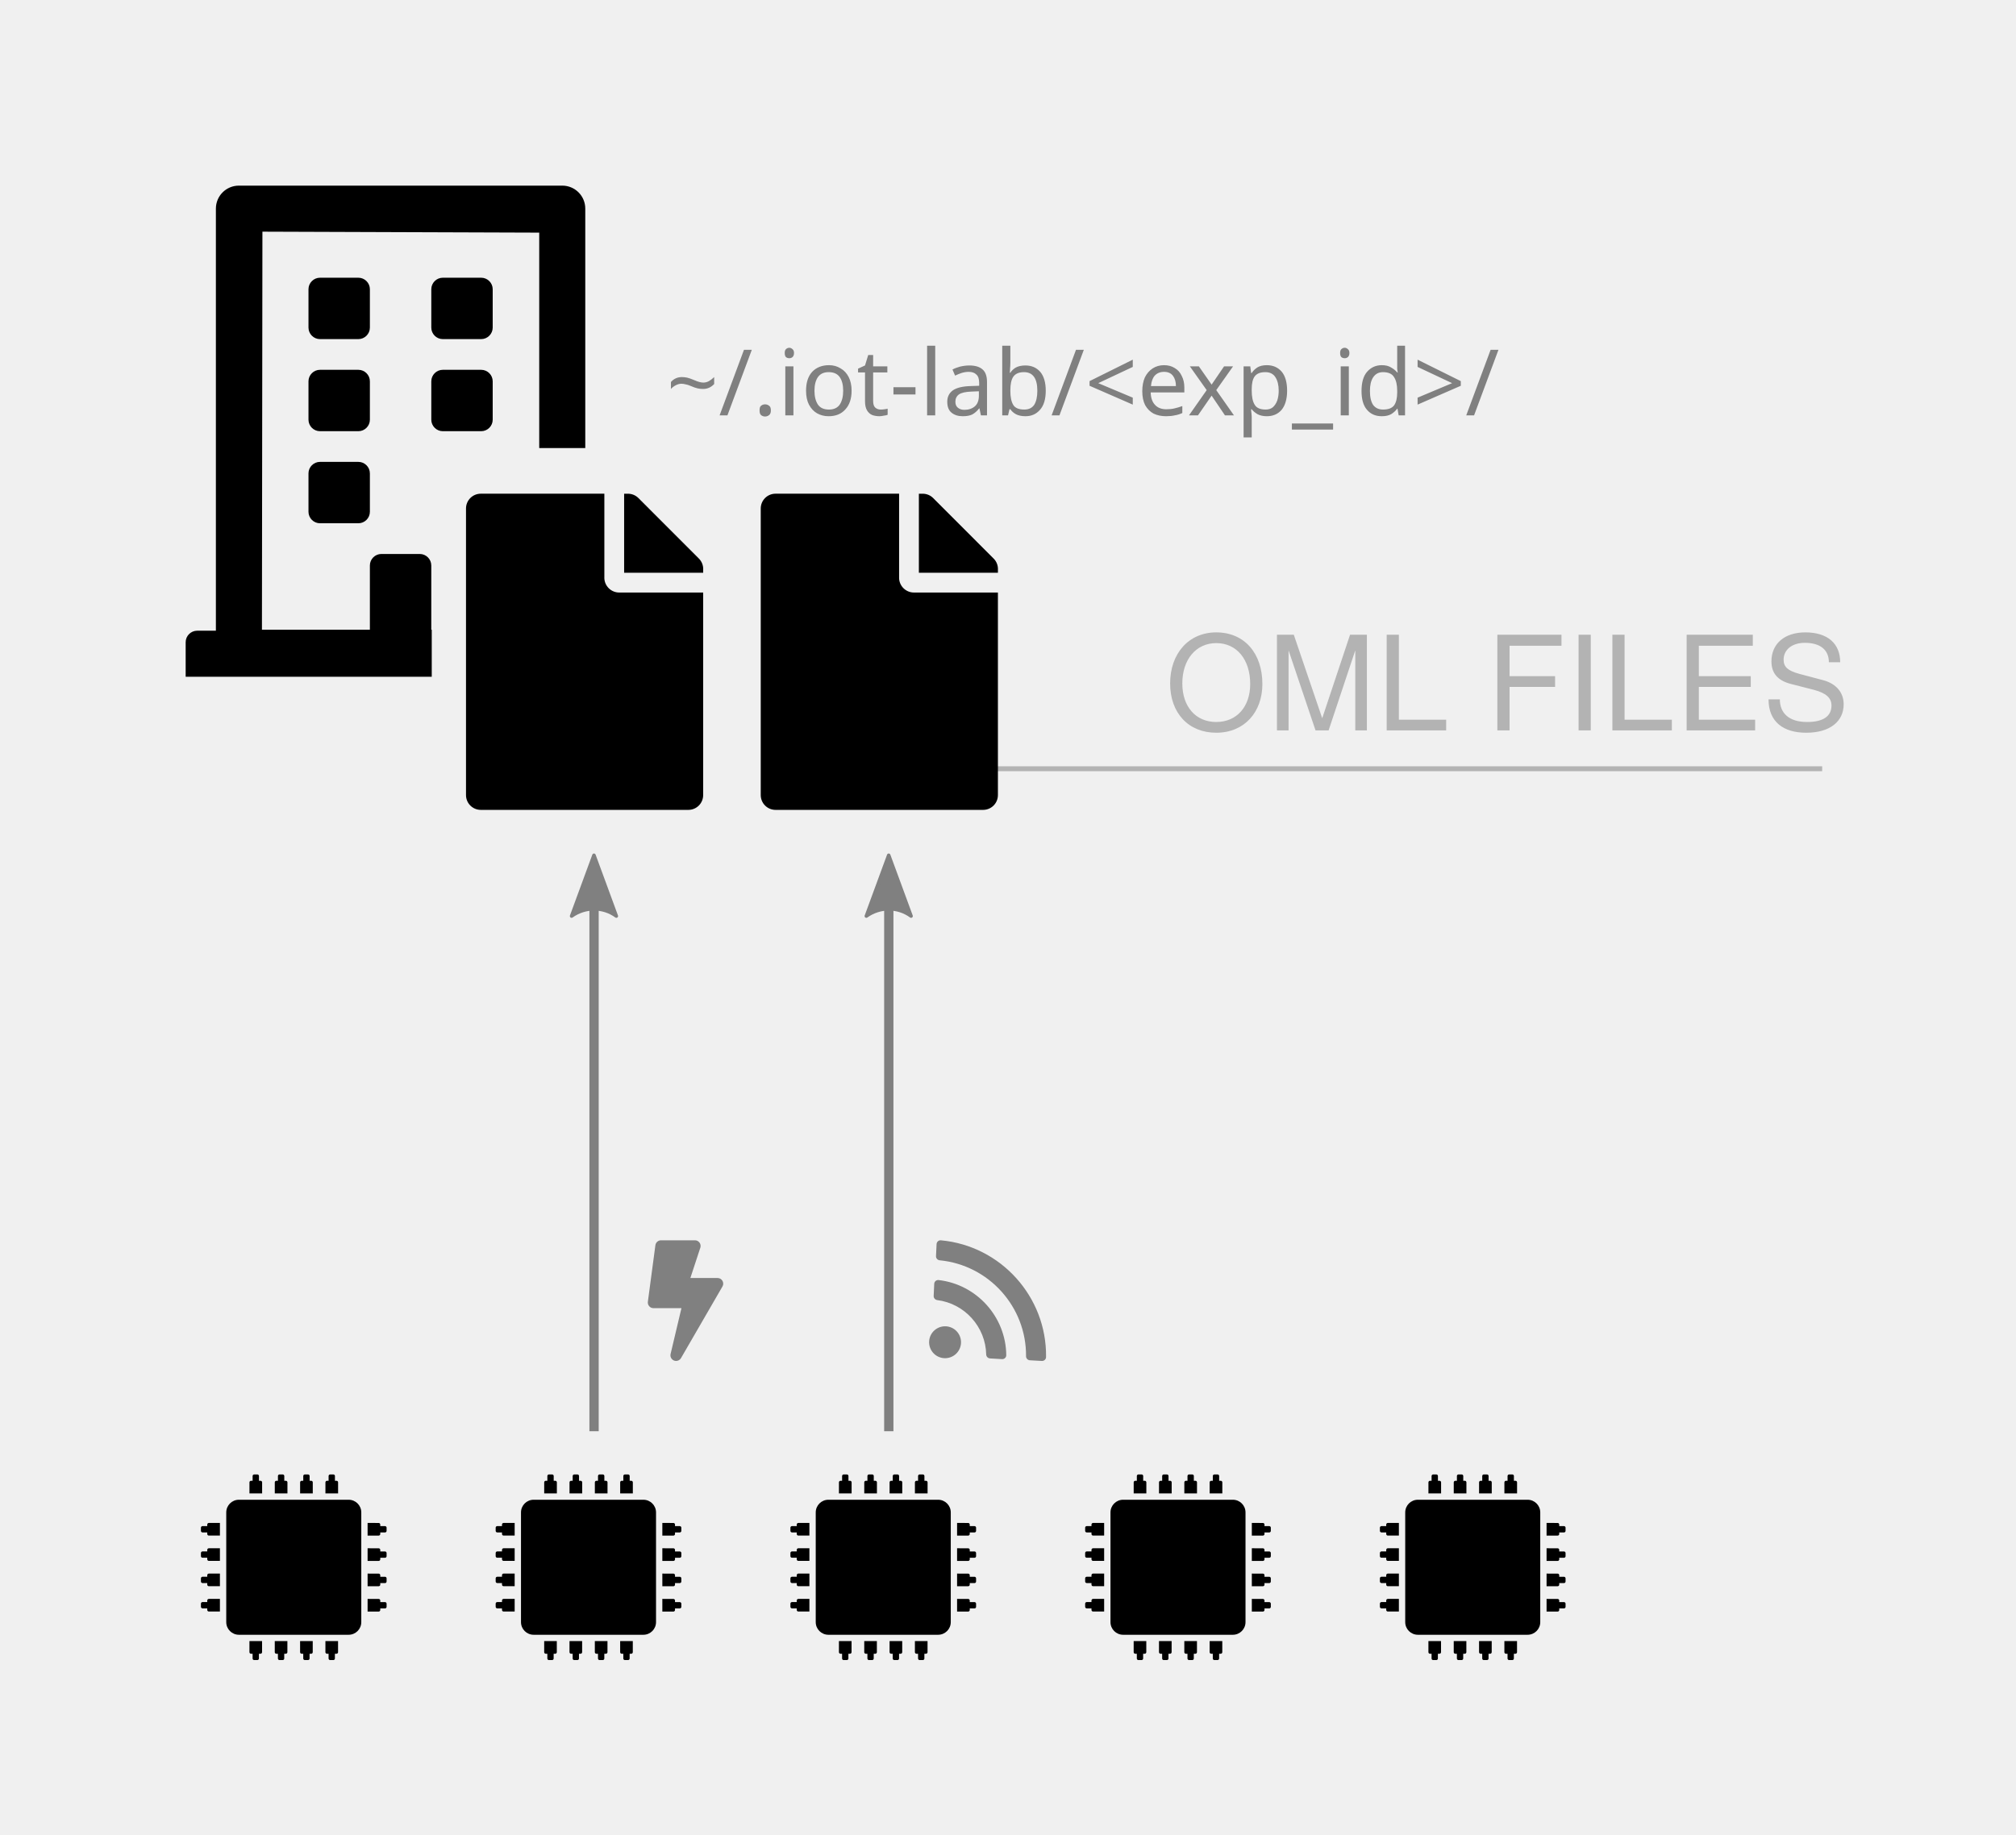
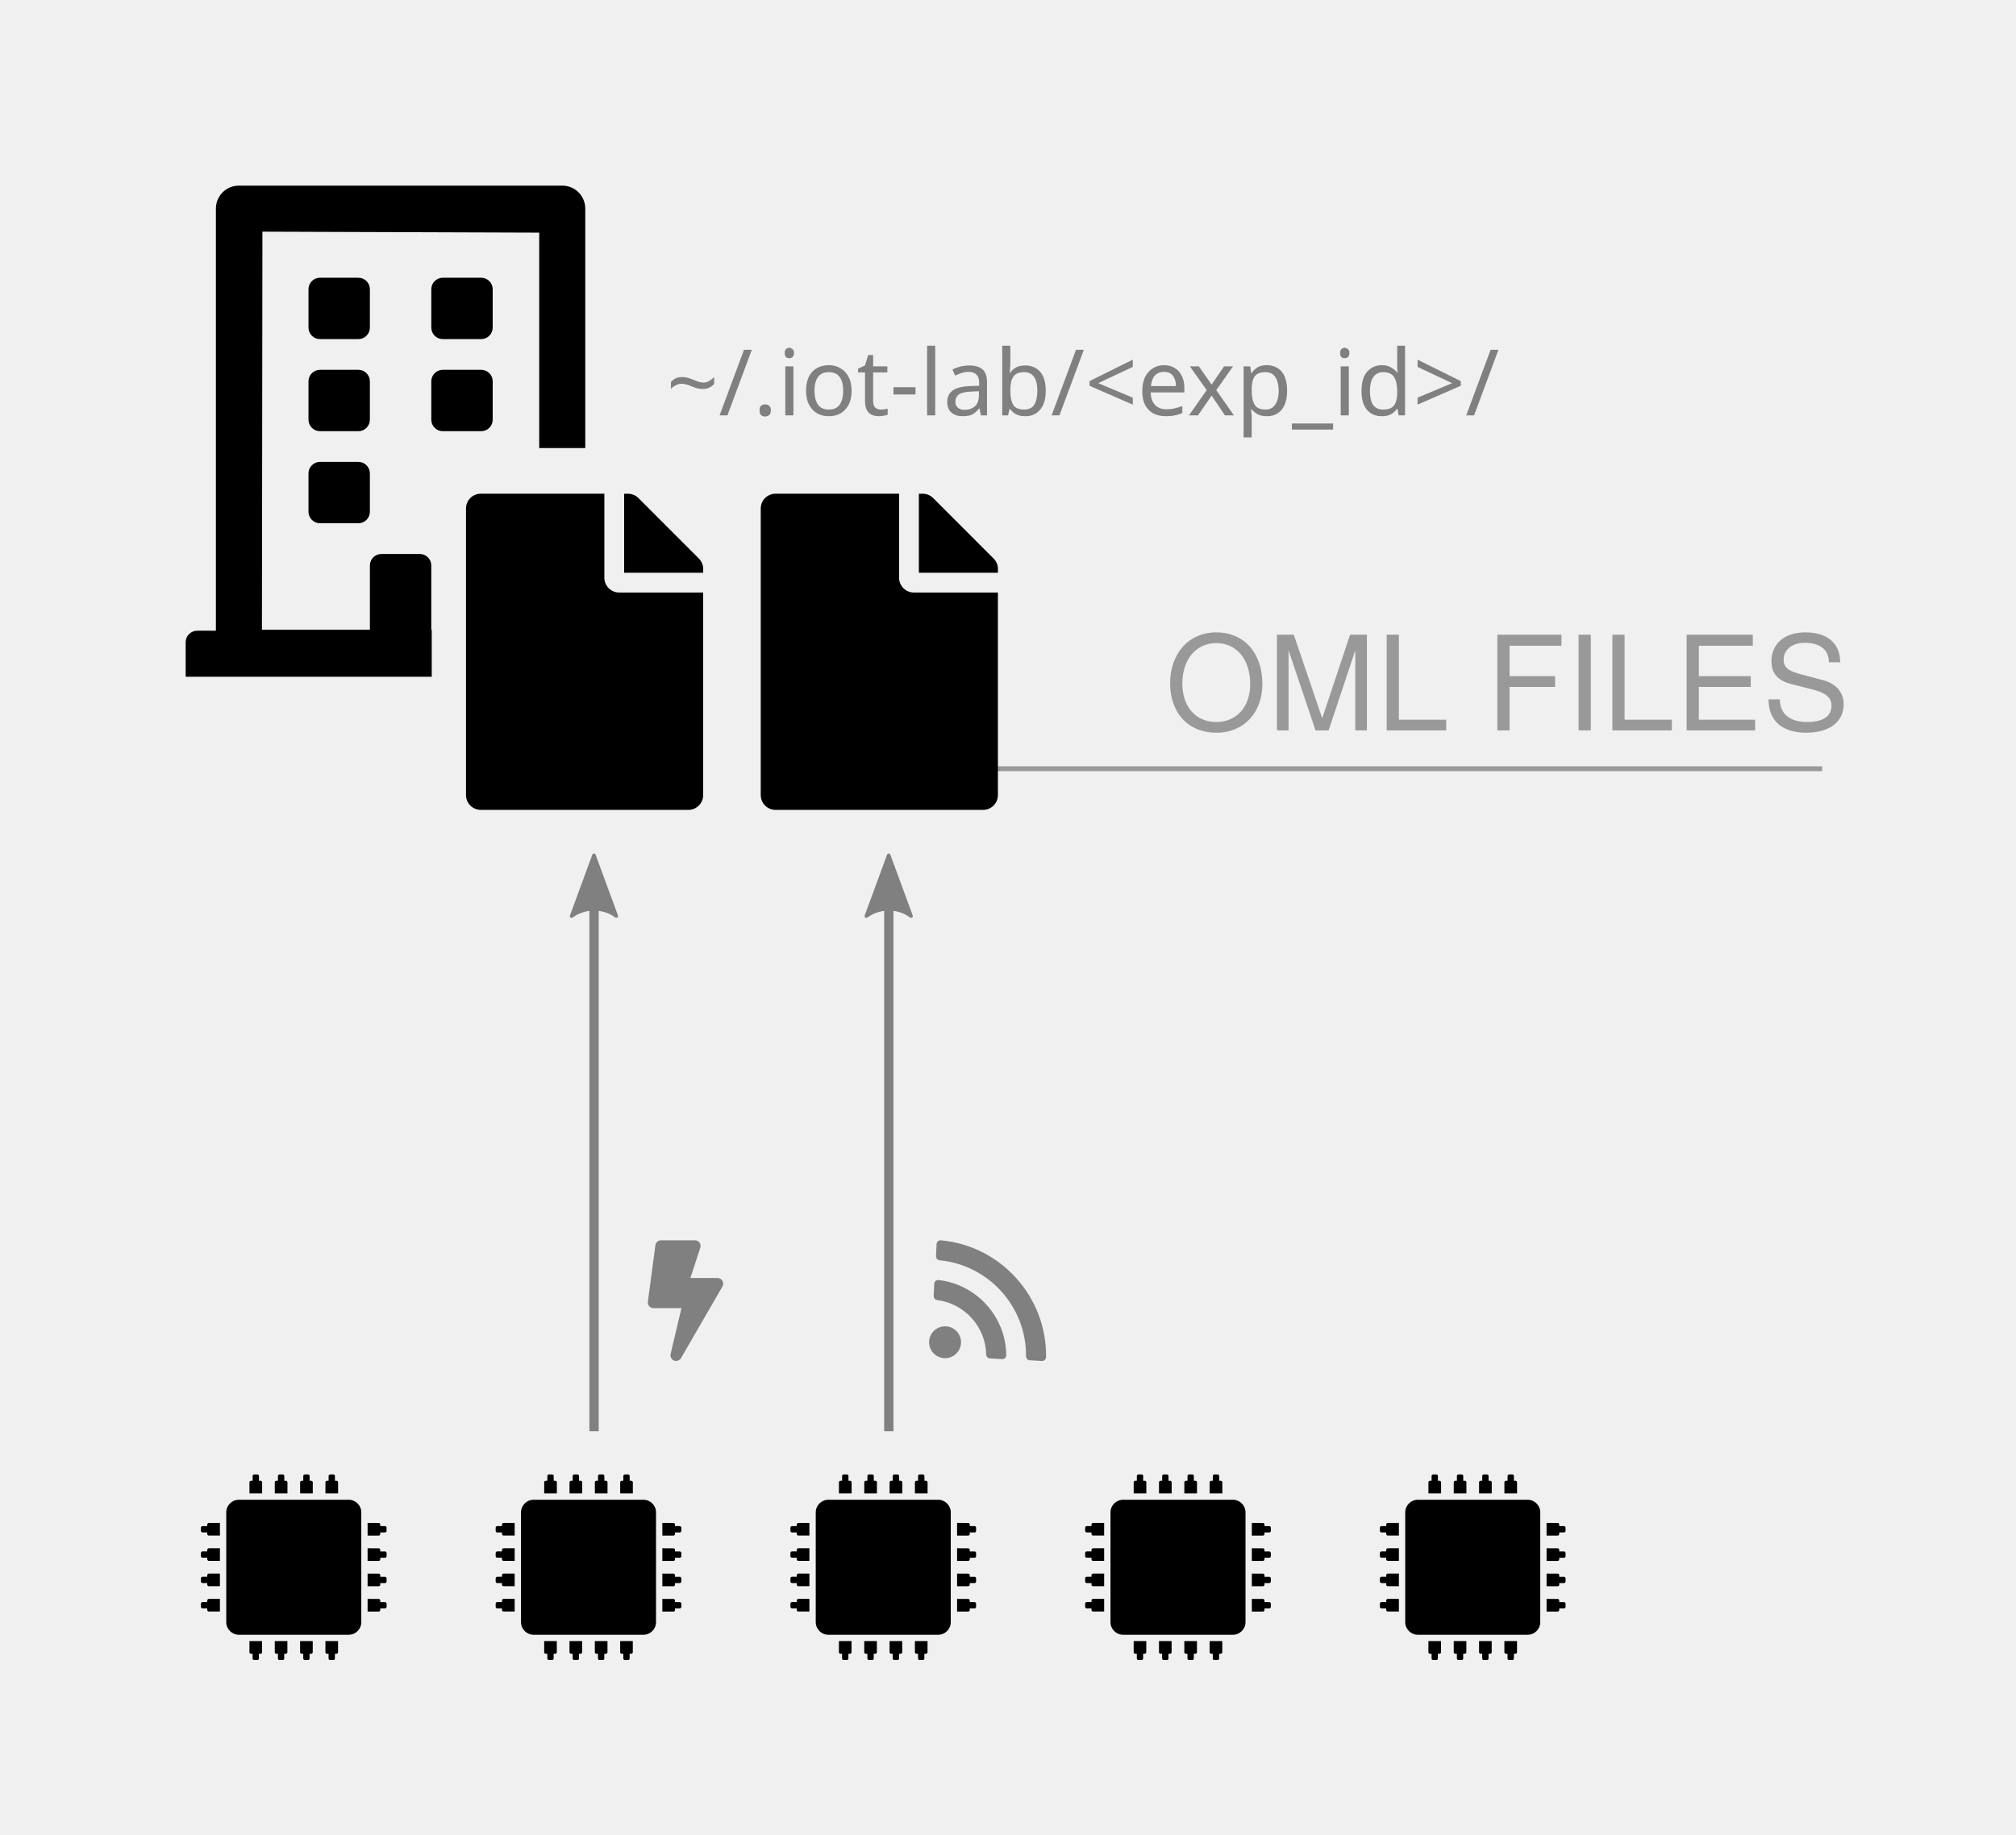
<svg xmlns="http://www.w3.org/2000/svg" width="108.583mm" height="98.839mm" viewBox="0 0 108.583 98.839" version="1.1" id="svg847">
  <defs id="defs841">
    <marker orient="auto" refY="0" refX="0" id="marker924" style="overflow:visible">
      <path id="path922" style="fill:#808080;fill-opacity:1;fill-rule:evenodd;stroke:#808080;stroke-width:0.625;stroke-linejoin:round;stroke-opacity:1" d="M 8.719,4.034 -2.207,0.016 8.719,-4.002 c -1.745,2.372 -1.735,5.617 -6e-7,8.035 z" transform="scale(-0.6)" />
    </marker>
    <marker orient="auto" refY="0" refX="0" id="marker1477" style="overflow:visible">
      <path id="path1475" style="fill:#808080;fill-opacity:1;fill-rule:evenodd;stroke:#808080;stroke-width:0.625;stroke-linejoin:round;stroke-opacity:1" d="M 8.719,4.034 -2.207,0.016 8.719,-4.002 c -1.745,2.372 -1.735,5.617 -6e-7,8.035 z" transform="scale(-0.6)" />
    </marker>
    <marker style="overflow:visible" id="marker2663" refX="0" refY="0" orient="auto">
      <path transform="scale(-0.6)" d="M 8.719,4.034 -2.207,0.016 8.719,-4.002 c -1.745,2.372 -1.735,5.617 -6e-7,8.035 z" style="fill:#808080;fill-opacity:1;fill-rule:evenodd;stroke:#808080;stroke-width:0.625;stroke-linejoin:round;stroke-opacity:1" id="path2661" />
    </marker>
    <marker orient="auto" refY="0" refX="0" id="marker2657" style="overflow:visible">
      <path id="path2655" style="fill:#000000;fill-opacity:1;fill-rule:evenodd;stroke:#000000;stroke-width:0.625;stroke-linejoin:round;stroke-opacity:1" d="M 8.719,4.034 -2.207,0.016 8.719,-4.002 c -1.745,2.372 -1.735,5.617 -6e-7,8.035 z" transform="matrix(-1.1,0,0,-1.1,-1.1,0)" />
    </marker>
    <marker orient="auto" refY="0" refX="0" id="Arrow2Lend" style="overflow:visible">
      <path id="path2406" style="fill:#000000;fill-opacity:1;fill-rule:evenodd;stroke:#000000;stroke-width:0.625;stroke-linejoin:round;stroke-opacity:1" d="M 8.719,4.034 -2.207,0.016 8.719,-4.002 c -1.745,2.372 -1.735,5.617 -6e-7,8.035 z" transform="matrix(-1.1,0,0,-1.1,-1.1,0)" />
    </marker>
    <marker orient="auto" refY="0" refX="0" id="EmptyTriangleOutL" style="overflow:visible">
      <path id="path2545" d="M 5.77,0 -2.88,5 V -5 Z" style="fill:#ffffff;fill-rule:evenodd;stroke:#000000;stroke-width:1pt;stroke-opacity:1" transform="matrix(0.8,0,0,0.8,-4.8,0)" />
    </marker>
    <marker orient="auto" refY="0" refX="0" id="TriangleOutL" style="overflow:visible">
      <path id="path2527" d="M 5.77,0 -2.88,5 V -5 Z" style="fill:#000000;fill-opacity:1;fill-rule:evenodd;stroke:#000000;stroke-width:1pt;stroke-opacity:1" transform="scale(0.8)" />
    </marker>
    <marker style="overflow:visible" id="marker2663-5" refX="0" refY="0" orient="auto">
      <path transform="scale(-0.6)" d="M 8.719,4.034 -2.207,0.016 8.719,-4.002 c -1.745,2.372 -1.735,5.617 -6e-7,8.035 z" style="fill:#808080;fill-opacity:1;fill-rule:evenodd;stroke:#808080;stroke-width:0.625;stroke-linejoin:round;stroke-opacity:1" id="path2661-3" />
    </marker>
  </defs>
  <g id="layer4" style="display:inline" transform="translate(-90.27691,-96.44079)">
-     <path style="fill:none;stroke:#b3b3b3;stroke-width:0.265;stroke-linecap:butt;stroke-linejoin:miter;stroke-miterlimit:4;stroke-dasharray:none;stroke-opacity:1" d="m 188.42,137.854 c -14.983,0 -29.966,0 -44.949,0" id="path1056" />
-     <text id="text1238" y="135.787" x="153.034" style="font-style:normal;font-variant:normal;font-weight:normal;font-stretch:normal;font-size:7.056px;line-height:1.25;font-family:'Helvetica Neue';-inkscape-font-specification:'Helvetica Neue, Normal';font-variant-ligatures:normal;font-variant-caps:normal;font-variant-numeric:normal;font-feature-settings:normal;text-align:start;letter-spacing:0px;word-spacing:0px;writing-mode:lr-tb;text-anchor:start;display:inline;fill:#b3b3b3;fill-opacity:1;stroke:none;stroke-width:0.265" xml:space="preserve">
+     <path style="fill:none;stroke:#999999;stroke-width:0.265;stroke-linecap:butt;stroke-linejoin:miter;stroke-miterlimit:4;stroke-dasharray:none;stroke-opacity:1" d="m 188.42,137.854 c -14.983,0 -29.966,0 -44.949,0" id="path1056" />
+     <text id="text1238" y="135.787" x="153.034" style="font-style:normal;font-variant:normal;font-weight:normal;font-stretch:normal;font-size:7.056px;line-height:1.25;font-family:'Helvetica Neue';-inkscape-font-specification:'Helvetica Neue, Normal';font-variant-ligatures:normal;font-variant-caps:normal;font-variant-numeric:normal;font-feature-settings:normal;text-align:start;letter-spacing:0px;word-spacing:0px;writing-mode:lr-tb;text-anchor:start;display:inline;fill:#999999;fill-opacity:1;stroke:none;stroke-width:0.265;" xml:space="preserve">
      <tspan id="tspan1240" x="153.034" y="135.787">OML FILES</tspan>
    </text>
  </g>
  <g id="layer1" transform="translate(-90.27691,-183.4408)" style="display:inline">
    <path transform="translate(0,87)" style="display:inline;fill:currentColor;stroke-width:0.052" d="m 103.145,106.441 c -0.687,0 -1.24,0.553 -1.24,1.24 v 22.737 h -1.008 c -0.341,0 -0.62,0.279 -0.62,0.62 v 1.86 h 13.254 v -2.532 h -0.025 v -3.462 c 0,-0.341 -0.279,-0.62 -0.62,-0.62 h -2.067 c -0.341,0 -0.62,0.279 -0.62,0.62 v 3.462 h -5.814 l 0.026,-21.445 14.909,0.052 v 11.605 h 2.48 v -12.897 c 0,-0.687 -0.553,-1.24 -1.24,-1.24 z m 4.367,4.961 c -0.341,0 -0.62,0.279 -0.62,0.62 v 2.067 c 0,0.341 0.279,0.62 0.62,0.62 h 2.067 c 0.341,0 0.62,-0.279 0.62,-0.62 v -2.067 c 0,-0.341 -0.279,-0.62 -0.62,-0.62 z m 6.615,0 c -0.341,0 -0.62,0.279 -0.62,0.62 v 2.067 c 0,0.341 0.279,0.62 0.62,0.62 h 2.067 c 0.341,0 0.62,-0.279 0.62,-0.62 v -2.067 c 0,-0.341 -0.279,-0.62 -0.62,-0.62 z m -6.615,4.961 c -0.341,0 -0.62,0.279 -0.62,0.62 v 2.067 c 0,0.341 0.279,0.62 0.62,0.62 h 2.067 c 0.341,0 0.62,-0.279 0.62,-0.62 v -2.067 c 0,-0.341 -0.279,-0.62 -0.62,-0.62 z m 6.615,0 c -0.341,0 -0.62,0.279 -0.62,0.62 v 2.067 c 0,0.341 0.279,0.62 0.62,0.62 h 2.067 c 0.341,0 0.62,-0.279 0.62,-0.62 v -2.067 c 0,-0.341 -0.279,-0.62 -0.62,-0.62 z m -6.615,4.96 c -0.341,0 -0.62,0.279 -0.62,0.62 v 2.067 c 0,0.341 0.279,0.62 0.62,0.62 h 2.067 c 0.341,0 0.62,-0.279 0.62,-0.62 v -2.067 c 0,-0.341 -0.279,-0.62 -0.62,-0.62 z" id="path1106" />
    <path transform="translate(0,87)" id="path1196" d="m 122.828,127.562 v -4.525 h -6.654 c -0.442,0 -0.798,0.356 -0.798,0.798 v 15.437 c 0,0.442 0.356,0.798 0.798,0.798 h 11.178 c 0.442,0 0.798,-0.356 0.798,-0.798 V 128.361 h -4.525 c -0.439,0 -0.798,-0.359 -0.798,-0.798 z m 5.323,-0.469 v 0.203 h -4.258 v -4.258 h 0.203 c 0.213,0 0.416,0.083 0.566,0.233 l 3.257,3.26 c 0.15,0.15 0.233,0.353 0.233,0.562 z" style="display:inline;fill:currentColor;stroke-width:0.033" />
    <path transform="translate(0,87)" id="path2302-8" d="m 122.273,173.542 c 0,0 0,-30.366 0,-30.366" style="display:inline;fill:none;stroke:#808080;stroke-width:0.5;stroke-linecap:butt;stroke-linejoin:miter;stroke-miterlimit:4;stroke-dasharray:none;stroke-opacity:1;marker-end:url(#marker924)" />
    <path transform="translate(0,87)" style="display:inline;fill:currentColor;stroke-width:0.033" d="m 138.703,127.562 v -4.525 h -6.654 c -0.442,0 -0.798,0.356 -0.798,0.798 v 15.437 c 0,0.442 0.356,0.798 0.798,0.798 h 11.178 c 0.442,0 0.798,-0.356 0.798,-0.798 V 128.361 h -4.525 c -0.439,0 -0.798,-0.359 -0.798,-0.798 z m 5.323,-0.469 v 0.203 h -4.258 v -4.258 h 0.203 c 0.213,0 0.416,0.083 0.566,0.233 l 3.257,3.26 c 0.15,0.15 0.233,0.353 0.233,0.562 z" id="path1354" />
    <path transform="translate(0,87)" style="display:inline;fill:none;stroke:#808080;stroke-width:0.5;stroke-linecap:butt;stroke-linejoin:miter;stroke-miterlimit:4;stroke-dasharray:none;stroke-opacity:1;marker-end:url(#marker2663-5)" d="m 138.148,173.542 c 0,0 0,-30.366 0,-30.366" id="path1356" />
    <path style="display:inline;opacity:1;fill:currentColor;stroke-width:0.014" d="m 103.968,262.871 c -0.047,0 -0.085,0.038 -0.085,0.085 v 0.256 h -0.085 c -0.047,0 -0.085,0.038 -0.085,0.085 v 0.597 h 0.682 v -0.597 c 0,-0.047 -0.038,-0.085 -0.085,-0.085 h -0.085 v -0.256 c 0,-0.047 -0.038,-0.085 -0.085,-0.085 z m 1.364,0 c -0.047,0 -0.085,0.038 -0.085,0.085 v 0.256 h -0.085 c -0.047,0 -0.085,0.038 -0.085,0.085 v 0.597 h 0.682 v -0.597 c 0,-0.047 -0.038,-0.085 -0.085,-0.085 h -0.085 v -0.256 c 0,-0.047 -0.038,-0.085 -0.085,-0.085 z m 1.364,0 c -0.047,0 -0.085,0.038 -0.085,0.085 v 0.256 h -0.085 c -0.047,0 -0.085,0.038 -0.085,0.085 v 0.597 h 0.682 v -0.597 c 0,-0.047 -0.038,-0.085 -0.085,-0.085 h -0.085 v -0.256 c 0,-0.047 -0.038,-0.085 -0.085,-0.085 z m 1.364,0 c -0.047,0 -0.085,0.038 -0.085,0.085 v 0.256 h -0.085 c -0.047,0 -0.085,0.038 -0.085,0.085 v 0.597 h 0.682 v -0.597 c 0,-0.047 -0.038,-0.085 -0.085,-0.085 h -0.085 v -0.256 c 0,-0.047 -0.038,-0.085 -0.085,-0.085 z m -4.915,1.363 c -0.377,0 -0.682,0.305 -0.682,0.682 v 5.91 c 0,0.377 0.305,0.682 0.682,0.682 h 5.909 c 0.377,0 0.682,-0.305 0.682,-0.682 v -5.91 c 0,-0.377 -0.305,-0.682 -0.682,-0.682 z m -1.62,1.25 c -0.047,0 -0.085,0.038 -0.085,0.085 v 0.085 h -0.256 c -0.047,0 -0.085,0.038 -0.085,0.085 v 0.171 c 0,0.047 0.038,0.085 0.085,0.085 h 0.256 v 0.085 c 2e-5,0.047 0.038,0.085 0.085,0.085 h 0.597 v -0.682 z m 8.551,0 v 0.682 h 0.597 c 0.047,0 0.085,-0.038 0.085,-0.085 v -0.085 h 0.256 c 0.047,0 0.085,-0.038 0.085,-0.085 v -0.171 c 0,-0.047 -0.038,-0.085 -0.085,-0.085 h -0.256 v -0.085 c 0,-0.047 -0.038,-0.085 -0.085,-0.085 z m -8.551,1.364 c -0.047,0 -0.085,0.038 -0.085,0.085 v 0.085 h -0.256 c -0.047,0 -0.085,0.038 -0.085,0.085 v 0.17 c 0,0.047 0.038,0.085 0.085,0.085 h 0.256 v 0.085 c 0,0.047 0.038,0.085 0.085,0.085 h 0.597 v -0.682 z m 8.551,0 v 0.682 h 0.597 c 0.047,0 0.085,-0.038 0.085,-0.085 v -0.085 h 0.256 c 0.047,0 0.085,-0.038 0.085,-0.085 v -0.17 c 0,-0.047 -0.038,-0.085 -0.085,-0.085 h -0.256 v -0.085 c 0,-0.047 -0.038,-0.085 -0.085,-0.085 z m -8.551,1.364 c -0.047,0 -0.085,0.038 -0.085,0.085 v 0.085 h -0.256 c -0.047,0 -0.085,0.038 -0.085,0.085 v 0.17 c 0,0.047 0.038,0.085 0.085,0.085 h 0.256 v 0.085 c 0,0.047 0.038,0.085 0.085,0.085 h 0.597 v -0.682 z m 8.551,0 v 0.682 h 0.597 c 0.047,0 0.085,-0.038 0.085,-0.085 v -0.085 h 0.256 c 0.047,0 0.085,-0.038 0.085,-0.085 v -0.17 c 0,-0.047 -0.038,-0.085 -0.085,-0.085 h -0.256 v -0.085 c 0,-0.047 -0.038,-0.085 -0.085,-0.085 z m -8.551,1.364 c -0.047,0 -0.085,0.038 -0.085,0.085 v 0.085 h -0.256 c -0.047,0 -0.085,0.038 -0.085,0.085 v 0.17 c 0,0.047 0.038,0.085 0.085,0.085 h 0.256 v 0.085 c 0,0.047 0.038,0.085 0.085,0.085 h 0.597 v -0.682 z m 8.551,0 v 0.682 h 0.597 c 0.047,0 0.085,-0.038 0.085,-0.085 v -0.085 h 0.256 c 0.047,0 0.085,-0.038 0.085,-0.085 v -0.17 c 0,-0.047 -0.038,-0.085 -0.085,-0.085 h -0.256 v -0.085 c 0,-0.047 -0.038,-0.085 -0.085,-0.085 z m -6.364,2.272 v 0.597 c 0,0.047 0.038,0.085 0.085,0.085 h 0.085 v 0.256 c 0,0.047 0.038,0.085 0.085,0.085 h 0.17 c 0.047,0 0.085,-0.038 0.085,-0.085 v -0.256 h 0.085 c 0.047,-10e-6 0.085,-0.038 0.085,-0.085 v -0.597 z m 1.364,0 v 0.597 c 0,0.047 0.038,0.085 0.085,0.085 h 0.085 v 0.256 c 0,0.047 0.038,0.085 0.085,0.085 h 0.17 c 0.047,0 0.085,-0.038 0.085,-0.085 v -0.256 h 0.085 c 0.047,-10e-6 0.085,-0.038 0.085,-0.085 v -0.597 z m 1.364,0 v 0.597 c 0,0.047 0.038,0.085 0.085,0.085 h 0.085 v 0.256 c 0,0.047 0.038,0.085 0.085,0.085 h 0.171 c 0.047,0 0.085,-0.038 0.085,-0.085 v -0.256 h 0.085 c 0.047,0 0.085,-0.038 0.085,-0.085 v -0.597 z m 1.364,0 v 0.597 c 0,0.047 0.038,0.085 0.085,0.085 h 0.085 v 0.256 c 0,0.047 0.038,0.085 0.085,0.085 h 0.171 c 0.047,0 0.085,-0.038 0.085,-0.085 v -0.256 h 0.085 c 0.047,0 0.085,-0.038 0.085,-0.085 v -0.597 z" id="path950" />
    <path id="path1660" d="m 119.843,262.871 c -0.047,0 -0.085,0.038 -0.085,0.085 v 0.256 h -0.085 c -0.047,0 -0.085,0.038 -0.085,0.085 v 0.597 h 0.682 v -0.597 c 0,-0.047 -0.038,-0.085 -0.085,-0.085 h -0.085 v -0.256 c 0,-0.047 -0.038,-0.085 -0.085,-0.085 z m 1.364,0 c -0.047,0 -0.085,0.038 -0.085,0.085 v 0.256 h -0.085 c -0.047,0 -0.085,0.038 -0.085,0.085 v 0.597 h 0.682 v -0.597 c 0,-0.047 -0.038,-0.085 -0.085,-0.085 h -0.085 v -0.256 c 0,-0.047 -0.038,-0.085 -0.085,-0.085 z m 1.364,0 c -0.047,0 -0.085,0.038 -0.085,0.085 v 0.256 h -0.085 c -0.047,0 -0.085,0.038 -0.085,0.085 v 0.597 h 0.682 v -0.597 c 0,-0.047 -0.038,-0.085 -0.085,-0.085 h -0.085 v -0.256 c 0,-0.047 -0.038,-0.085 -0.085,-0.085 z m 1.364,0 c -0.047,0 -0.085,0.038 -0.085,0.085 v 0.256 h -0.085 c -0.047,0 -0.085,0.038 -0.085,0.085 v 0.597 h 0.682 v -0.597 c 0,-0.047 -0.038,-0.085 -0.085,-0.085 h -0.085 v -0.256 c 0,-0.047 -0.038,-0.085 -0.085,-0.085 z m -4.915,1.363 c -0.377,0 -0.682,0.305 -0.682,0.682 v 5.91 c 0,0.377 0.305,0.682 0.682,0.682 h 5.909 c 0.377,0 0.682,-0.305 0.682,-0.682 v -5.91 c 0,-0.377 -0.305,-0.682 -0.682,-0.682 z m -1.62,1.25 c -0.047,0 -0.085,0.038 -0.085,0.085 v 0.085 h -0.256 c -0.047,0 -0.085,0.038 -0.085,0.085 v 0.171 c 0,0.047 0.038,0.085 0.085,0.085 h 0.256 v 0.085 c 2e-5,0.047 0.038,0.085 0.085,0.085 h 0.597 v -0.682 z m 8.551,0 v 0.682 h 0.597 c 0.047,0 0.085,-0.038 0.085,-0.085 v -0.085 h 0.256 c 0.047,0 0.085,-0.038 0.085,-0.085 v -0.171 c 0,-0.047 -0.038,-0.085 -0.085,-0.085 h -0.256 v -0.085 c 0,-0.047 -0.038,-0.085 -0.085,-0.085 z m -8.551,1.364 c -0.047,0 -0.085,0.038 -0.085,0.085 v 0.085 h -0.256 c -0.047,0 -0.085,0.038 -0.085,0.085 v 0.17 c 0,0.047 0.038,0.085 0.085,0.085 h 0.256 v 0.085 c 0,0.047 0.038,0.085 0.085,0.085 h 0.597 v -0.682 z m 8.551,0 v 0.682 h 0.597 c 0.047,0 0.085,-0.038 0.085,-0.085 v -0.085 h 0.256 c 0.047,0 0.085,-0.038 0.085,-0.085 v -0.17 c 0,-0.047 -0.038,-0.085 -0.085,-0.085 h -0.256 v -0.085 c 0,-0.047 -0.038,-0.085 -0.085,-0.085 z m -8.551,1.364 c -0.047,0 -0.085,0.038 -0.085,0.085 v 0.085 h -0.256 c -0.047,0 -0.085,0.038 -0.085,0.085 v 0.17 c 0,0.047 0.038,0.085 0.085,0.085 h 0.256 v 0.085 c 0,0.047 0.038,0.085 0.085,0.085 h 0.597 v -0.682 z m 8.551,0 v 0.682 h 0.597 c 0.047,0 0.085,-0.038 0.085,-0.085 v -0.085 h 0.256 c 0.047,0 0.085,-0.038 0.085,-0.085 v -0.17 c 0,-0.047 -0.038,-0.085 -0.085,-0.085 h -0.256 v -0.085 c 0,-0.047 -0.038,-0.085 -0.085,-0.085 z m -8.551,1.364 c -0.047,0 -0.085,0.038 -0.085,0.085 v 0.085 h -0.256 c -0.047,0 -0.085,0.038 -0.085,0.085 v 0.17 c 0,0.047 0.038,0.085 0.085,0.085 h 0.256 v 0.085 c 0,0.047 0.038,0.085 0.085,0.085 h 0.597 v -0.682 z m 8.551,0 v 0.682 h 0.597 c 0.047,0 0.085,-0.038 0.085,-0.085 v -0.085 h 0.256 c 0.047,0 0.085,-0.038 0.085,-0.085 v -0.17 c 0,-0.047 -0.038,-0.085 -0.085,-0.085 h -0.256 v -0.085 c 0,-0.047 -0.038,-0.085 -0.085,-0.085 z m -6.364,2.272 v 0.597 c 0,0.047 0.038,0.085 0.085,0.085 h 0.085 v 0.256 c 0,0.047 0.038,0.085 0.085,0.085 h 0.17 c 0.047,0 0.085,-0.038 0.085,-0.085 v -0.256 h 0.085 c 0.047,-10e-6 0.085,-0.038 0.085,-0.085 v -0.597 z m 1.364,0 v 0.597 c 0,0.047 0.038,0.085 0.085,0.085 h 0.085 v 0.256 c 0,0.047 0.038,0.085 0.085,0.085 h 0.17 c 0.047,0 0.085,-0.038 0.085,-0.085 v -0.256 h 0.085 c 0.047,-10e-6 0.085,-0.038 0.085,-0.085 v -0.597 z m 1.364,0 v 0.597 c 0,0.047 0.038,0.085 0.085,0.085 h 0.085 v 0.256 c 0,0.047 0.038,0.085 0.085,0.085 h 0.171 c 0.047,0 0.085,-0.038 0.085,-0.085 v -0.256 h 0.085 c 0.047,0 0.085,-0.038 0.085,-0.085 v -0.597 z m 1.364,0 v 0.597 c 0,0.047 0.038,0.085 0.085,0.085 h 0.085 v 0.256 c 0,0.047 0.038,0.085 0.085,0.085 h 0.171 c 0.047,0 0.085,-0.038 0.085,-0.085 v -0.256 h 0.085 c 0.047,0 0.085,-0.038 0.085,-0.085 v -0.597 z" style="display:inline;opacity:1;fill:currentColor;stroke-width:0.014" />
    <path style="display:inline;opacity:1;fill:currentColor;stroke-width:0.014" d="m 135.718,262.871 c -0.047,0 -0.085,0.038 -0.085,0.085 v 0.256 h -0.085 c -0.047,0 -0.085,0.038 -0.085,0.085 v 0.597 h 0.682 v -0.597 c 0,-0.047 -0.038,-0.085 -0.085,-0.085 h -0.085 v -0.256 c 0,-0.047 -0.038,-0.085 -0.085,-0.085 z m 1.364,0 c -0.047,0 -0.085,0.038 -0.085,0.085 v 0.256 h -0.085 c -0.047,0 -0.085,0.038 -0.085,0.085 v 0.597 h 0.682 v -0.597 c 0,-0.047 -0.038,-0.085 -0.085,-0.085 h -0.085 v -0.256 c 0,-0.047 -0.038,-0.085 -0.085,-0.085 z m 1.364,0 c -0.047,0 -0.085,0.038 -0.085,0.085 v 0.256 h -0.085 c -0.047,0 -0.085,0.038 -0.085,0.085 v 0.597 h 0.682 v -0.597 c 0,-0.047 -0.038,-0.085 -0.085,-0.085 h -0.085 v -0.256 c 0,-0.047 -0.038,-0.085 -0.085,-0.085 z m 1.364,0 c -0.047,0 -0.085,0.038 -0.085,0.085 v 0.256 h -0.085 c -0.047,0 -0.085,0.038 -0.085,0.085 v 0.597 h 0.682 v -0.597 c 0,-0.047 -0.038,-0.085 -0.085,-0.085 h -0.085 v -0.256 c 0,-0.047 -0.038,-0.085 -0.085,-0.085 z m -4.915,1.363 c -0.377,0 -0.682,0.305 -0.682,0.682 v 5.91 c 0,0.377 0.305,0.682 0.682,0.682 h 5.909 c 0.377,0 0.682,-0.305 0.682,-0.682 v -5.91 c 0,-0.377 -0.305,-0.682 -0.682,-0.682 z m -1.62,1.25 c -0.047,0 -0.085,0.038 -0.085,0.085 v 0.085 h -0.256 c -0.047,0 -0.085,0.038 -0.085,0.085 v 0.171 c 0,0.047 0.038,0.085 0.085,0.085 h 0.256 v 0.085 c 2e-5,0.047 0.038,0.085 0.085,0.085 h 0.597 v -0.682 z m 8.551,0 v 0.682 h 0.597 c 0.047,0 0.085,-0.038 0.085,-0.085 v -0.085 h 0.256 c 0.047,0 0.085,-0.038 0.085,-0.085 v -0.171 c 0,-0.047 -0.038,-0.085 -0.085,-0.085 h -0.256 v -0.085 c 0,-0.047 -0.038,-0.085 -0.085,-0.085 z m -8.551,1.364 c -0.047,0 -0.085,0.038 -0.085,0.085 v 0.085 h -0.256 c -0.047,0 -0.085,0.038 -0.085,0.085 v 0.17 c 0,0.047 0.038,0.085 0.085,0.085 h 0.256 v 0.085 c 0,0.047 0.038,0.085 0.085,0.085 h 0.597 v -0.682 z m 8.551,0 v 0.682 h 0.597 c 0.047,0 0.085,-0.038 0.085,-0.085 v -0.085 h 0.256 c 0.047,0 0.085,-0.038 0.085,-0.085 v -0.17 c 0,-0.047 -0.038,-0.085 -0.085,-0.085 h -0.256 v -0.085 c 0,-0.047 -0.038,-0.085 -0.085,-0.085 z m -8.551,1.364 c -0.047,0 -0.085,0.038 -0.085,0.085 v 0.085 h -0.256 c -0.047,0 -0.085,0.038 -0.085,0.085 v 0.17 c 0,0.047 0.038,0.085 0.085,0.085 h 0.256 v 0.085 c 0,0.047 0.038,0.085 0.085,0.085 h 0.597 v -0.682 z m 8.551,0 v 0.682 h 0.597 c 0.047,0 0.085,-0.038 0.085,-0.085 v -0.085 h 0.256 c 0.047,0 0.085,-0.038 0.085,-0.085 v -0.17 c 0,-0.047 -0.038,-0.085 -0.085,-0.085 h -0.256 v -0.085 c 0,-0.047 -0.038,-0.085 -0.085,-0.085 z m -8.551,1.364 c -0.047,0 -0.085,0.038 -0.085,0.085 v 0.085 h -0.256 c -0.047,0 -0.085,0.038 -0.085,0.085 v 0.17 c 0,0.047 0.038,0.085 0.085,0.085 h 0.256 v 0.085 c 0,0.047 0.038,0.085 0.085,0.085 h 0.597 v -0.682 z m 8.551,0 v 0.682 h 0.597 c 0.047,0 0.085,-0.038 0.085,-0.085 v -0.085 h 0.256 c 0.047,0 0.085,-0.038 0.085,-0.085 v -0.17 c 0,-0.047 -0.038,-0.085 -0.085,-0.085 h -0.256 v -0.085 c 0,-0.047 -0.038,-0.085 -0.085,-0.085 z m -6.364,2.272 v 0.597 c 0,0.047 0.038,0.085 0.085,0.085 h 0.085 v 0.256 c 0,0.047 0.038,0.085 0.085,0.085 h 0.17 c 0.047,0 0.085,-0.038 0.085,-0.085 v -0.256 h 0.085 c 0.047,-10e-6 0.085,-0.038 0.085,-0.085 v -0.597 z m 1.364,0 v 0.597 c 0,0.047 0.038,0.085 0.085,0.085 h 0.085 v 0.256 c 0,0.047 0.038,0.085 0.085,0.085 h 0.17 c 0.047,0 0.085,-0.038 0.085,-0.085 v -0.256 h 0.085 c 0.047,-10e-6 0.085,-0.038 0.085,-0.085 v -0.597 z m 1.364,0 v 0.597 c 0,0.047 0.038,0.085 0.085,0.085 h 0.085 v 0.256 c 0,0.047 0.038,0.085 0.085,0.085 h 0.171 c 0.047,0 0.085,-0.038 0.085,-0.085 v -0.256 h 0.085 c 0.047,0 0.085,-0.038 0.085,-0.085 v -0.597 z m 1.364,0 v 0.597 c 0,0.047 0.038,0.085 0.085,0.085 h 0.085 v 0.256 c 0,0.047 0.038,0.085 0.085,0.085 h 0.171 c 0.047,0 0.085,-0.038 0.085,-0.085 v -0.256 h 0.085 c 0.047,0 0.085,-0.038 0.085,-0.085 v -0.597 z" id="path1662" />
    <path id="path1664" d="m 151.593,262.871 c -0.047,0 -0.085,0.038 -0.085,0.085 v 0.256 h -0.085 c -0.047,0 -0.085,0.038 -0.085,0.085 v 0.597 h 0.682 v -0.597 c 0,-0.047 -0.038,-0.085 -0.085,-0.085 h -0.085 v -0.256 c 0,-0.047 -0.038,-0.085 -0.085,-0.085 z m 1.364,0 c -0.047,0 -0.085,0.038 -0.085,0.085 v 0.256 h -0.085 c -0.047,0 -0.085,0.038 -0.085,0.085 v 0.597 h 0.682 v -0.597 c 0,-0.047 -0.038,-0.085 -0.085,-0.085 h -0.085 v -0.256 c 0,-0.047 -0.038,-0.085 -0.085,-0.085 z m 1.364,0 c -0.047,0 -0.085,0.038 -0.085,0.085 v 0.256 h -0.085 c -0.047,0 -0.085,0.038 -0.085,0.085 v 0.597 h 0.682 v -0.597 c 0,-0.047 -0.038,-0.085 -0.085,-0.085 h -0.085 v -0.256 c 0,-0.047 -0.038,-0.085 -0.085,-0.085 z m 1.364,0 c -0.047,0 -0.085,0.038 -0.085,0.085 v 0.256 h -0.085 c -0.047,0 -0.085,0.038 -0.085,0.085 v 0.597 h 0.682 v -0.597 c 0,-0.047 -0.038,-0.085 -0.085,-0.085 h -0.085 v -0.256 c 0,-0.047 -0.038,-0.085 -0.085,-0.085 z m -4.915,1.363 c -0.377,0 -0.682,0.305 -0.682,0.682 v 5.91 c 0,0.377 0.305,0.682 0.682,0.682 h 5.909 c 0.377,0 0.682,-0.305 0.682,-0.682 v -5.91 c 0,-0.377 -0.305,-0.682 -0.682,-0.682 z m -1.62,1.25 c -0.047,0 -0.085,0.038 -0.085,0.085 v 0.085 h -0.256 c -0.047,0 -0.085,0.038 -0.085,0.085 v 0.171 c 0,0.047 0.038,0.085 0.085,0.085 h 0.256 v 0.085 c 2e-5,0.047 0.038,0.085 0.085,0.085 h 0.597 v -0.682 z m 8.551,0 v 0.682 h 0.597 c 0.047,0 0.085,-0.038 0.085,-0.085 v -0.085 h 0.256 c 0.047,0 0.085,-0.038 0.085,-0.085 v -0.171 c 0,-0.047 -0.038,-0.085 -0.085,-0.085 h -0.256 v -0.085 c 0,-0.047 -0.038,-0.085 -0.085,-0.085 z m -8.551,1.364 c -0.047,0 -0.085,0.038 -0.085,0.085 v 0.085 h -0.256 c -0.047,0 -0.085,0.038 -0.085,0.085 v 0.17 c 0,0.047 0.038,0.085 0.085,0.085 h 0.256 v 0.085 c 0,0.047 0.038,0.085 0.085,0.085 h 0.597 v -0.682 z m 8.551,0 v 0.682 h 0.597 c 0.047,0 0.085,-0.038 0.085,-0.085 v -0.085 h 0.256 c 0.047,0 0.085,-0.038 0.085,-0.085 v -0.17 c 0,-0.047 -0.038,-0.085 -0.085,-0.085 h -0.256 v -0.085 c 0,-0.047 -0.038,-0.085 -0.085,-0.085 z m -8.551,1.364 c -0.047,0 -0.085,0.038 -0.085,0.085 v 0.085 h -0.256 c -0.047,0 -0.085,0.038 -0.085,0.085 v 0.17 c 0,0.047 0.038,0.085 0.085,0.085 h 0.256 v 0.085 c 0,0.047 0.038,0.085 0.085,0.085 h 0.597 v -0.682 z m 8.551,0 v 0.682 h 0.597 c 0.047,0 0.085,-0.038 0.085,-0.085 v -0.085 h 0.256 c 0.047,0 0.085,-0.038 0.085,-0.085 v -0.17 c 0,-0.047 -0.038,-0.085 -0.085,-0.085 h -0.256 v -0.085 c 0,-0.047 -0.038,-0.085 -0.085,-0.085 z m -8.551,1.364 c -0.047,0 -0.085,0.038 -0.085,0.085 v 0.085 h -0.256 c -0.047,0 -0.085,0.038 -0.085,0.085 v 0.17 c 0,0.047 0.038,0.085 0.085,0.085 h 0.256 v 0.085 c 0,0.047 0.038,0.085 0.085,0.085 h 0.597 v -0.682 z m 8.551,0 v 0.682 h 0.597 c 0.047,0 0.085,-0.038 0.085,-0.085 v -0.085 h 0.256 c 0.047,0 0.085,-0.038 0.085,-0.085 v -0.17 c 0,-0.047 -0.038,-0.085 -0.085,-0.085 h -0.256 v -0.085 c 0,-0.047 -0.038,-0.085 -0.085,-0.085 z m -6.364,2.272 v 0.597 c 0,0.047 0.038,0.085 0.085,0.085 h 0.085 v 0.256 c 0,0.047 0.038,0.085 0.085,0.085 h 0.17 c 0.047,0 0.085,-0.038 0.085,-0.085 v -0.256 h 0.085 c 0.047,-10e-6 0.085,-0.038 0.085,-0.085 v -0.597 z m 1.364,0 v 0.597 c 0,0.047 0.038,0.085 0.085,0.085 h 0.085 v 0.256 c 0,0.047 0.038,0.085 0.085,0.085 h 0.17 c 0.047,0 0.085,-0.038 0.085,-0.085 v -0.256 h 0.085 c 0.047,-10e-6 0.085,-0.038 0.085,-0.085 v -0.597 z m 1.364,0 v 0.597 c 0,0.047 0.038,0.085 0.085,0.085 h 0.085 v 0.256 c 0,0.047 0.038,0.085 0.085,0.085 h 0.171 c 0.047,0 0.085,-0.038 0.085,-0.085 v -0.256 h 0.085 c 0.047,0 0.085,-0.038 0.085,-0.085 v -0.597 z m 1.364,0 v 0.597 c 0,0.047 0.038,0.085 0.085,0.085 h 0.085 v 0.256 c 0,0.047 0.038,0.085 0.085,0.085 h 0.171 c 0.047,0 0.085,-0.038 0.085,-0.085 v -0.256 h 0.085 c 0.047,0 0.085,-0.038 0.085,-0.085 v -0.597 z" style="display:inline;opacity:1;fill:currentColor;stroke-width:0.014" />
    <path style="display:inline;opacity:1;fill:currentColor;stroke-width:0.014" d="m 167.468,262.871 c -0.047,0 -0.085,0.038 -0.085,0.085 v 0.256 h -0.085 c -0.047,0 -0.085,0.038 -0.085,0.085 v 0.597 h 0.682 v -0.597 c 0,-0.047 -0.038,-0.085 -0.085,-0.085 h -0.085 v -0.256 c 0,-0.047 -0.038,-0.085 -0.085,-0.085 z m 1.364,0 c -0.047,0 -0.085,0.038 -0.085,0.085 v 0.256 h -0.085 c -0.047,0 -0.085,0.038 -0.085,0.085 v 0.597 h 0.682 v -0.597 c 0,-0.047 -0.038,-0.085 -0.085,-0.085 h -0.085 v -0.256 c 0,-0.047 -0.038,-0.085 -0.085,-0.085 z m 1.364,0 c -0.047,0 -0.085,0.038 -0.085,0.085 v 0.256 h -0.085 c -0.047,0 -0.085,0.038 -0.085,0.085 v 0.597 h 0.682 v -0.597 c 0,-0.047 -0.038,-0.085 -0.085,-0.085 h -0.085 v -0.256 c 0,-0.047 -0.038,-0.085 -0.085,-0.085 z m 1.364,0 c -0.047,0 -0.085,0.038 -0.085,0.085 v 0.256 h -0.085 c -0.047,0 -0.085,0.038 -0.085,0.085 v 0.597 h 0.682 v -0.597 c 0,-0.047 -0.038,-0.085 -0.085,-0.085 h -0.085 v -0.256 c 0,-0.047 -0.038,-0.085 -0.085,-0.085 z m -4.915,1.363 c -0.377,0 -0.682,0.305 -0.682,0.682 v 5.91 c 0,0.377 0.305,0.682 0.682,0.682 h 5.909 c 0.377,0 0.682,-0.305 0.682,-0.682 v -5.91 c 0,-0.377 -0.305,-0.682 -0.682,-0.682 z m -1.62,1.25 c -0.047,0 -0.085,0.038 -0.085,0.085 v 0.085 h -0.256 c -0.047,0 -0.085,0.038 -0.085,0.085 v 0.171 c 0,0.047 0.038,0.085 0.085,0.085 h 0.256 v 0.085 c 2e-5,0.047 0.038,0.085 0.085,0.085 h 0.597 v -0.682 z m 8.551,0 v 0.682 h 0.597 c 0.047,0 0.085,-0.038 0.085,-0.085 v -0.085 h 0.256 c 0.047,0 0.085,-0.038 0.085,-0.085 v -0.171 c 0,-0.047 -0.038,-0.085 -0.085,-0.085 h -0.256 v -0.085 c 0,-0.047 -0.038,-0.085 -0.085,-0.085 z m -8.551,1.364 c -0.047,0 -0.085,0.038 -0.085,0.085 v 0.085 h -0.256 c -0.047,0 -0.085,0.038 -0.085,0.085 v 0.17 c 0,0.047 0.038,0.085 0.085,0.085 h 0.256 v 0.085 c 0,0.047 0.038,0.085 0.085,0.085 h 0.597 v -0.682 z m 8.551,0 v 0.682 h 0.597 c 0.047,0 0.085,-0.038 0.085,-0.085 v -0.085 h 0.256 c 0.047,0 0.085,-0.038 0.085,-0.085 v -0.17 c 0,-0.047 -0.038,-0.085 -0.085,-0.085 h -0.256 v -0.085 c 0,-0.047 -0.038,-0.085 -0.085,-0.085 z m -8.551,1.364 c -0.047,0 -0.085,0.038 -0.085,0.085 v 0.085 h -0.256 c -0.047,0 -0.085,0.038 -0.085,0.085 v 0.17 c 0,0.047 0.038,0.085 0.085,0.085 h 0.256 v 0.085 c 0,0.047 0.038,0.085 0.085,0.085 h 0.597 v -0.682 z m 8.551,0 v 0.682 h 0.597 c 0.047,0 0.085,-0.038 0.085,-0.085 v -0.085 h 0.256 c 0.047,0 0.085,-0.038 0.085,-0.085 v -0.17 c 0,-0.047 -0.038,-0.085 -0.085,-0.085 h -0.256 v -0.085 c 0,-0.047 -0.038,-0.085 -0.085,-0.085 z m -8.551,1.364 c -0.047,0 -0.085,0.038 -0.085,0.085 v 0.085 h -0.256 c -0.047,0 -0.085,0.038 -0.085,0.085 v 0.17 c 0,0.047 0.038,0.085 0.085,0.085 h 0.256 v 0.085 c 0,0.047 0.038,0.085 0.085,0.085 h 0.597 v -0.682 z m 8.551,0 v 0.682 h 0.597 c 0.047,0 0.085,-0.038 0.085,-0.085 v -0.085 h 0.256 c 0.047,0 0.085,-0.038 0.085,-0.085 v -0.17 c 0,-0.047 -0.038,-0.085 -0.085,-0.085 h -0.256 v -0.085 c 0,-0.047 -0.038,-0.085 -0.085,-0.085 z m -6.364,2.272 v 0.597 c 0,0.047 0.038,0.085 0.085,0.085 h 0.085 v 0.256 c 0,0.047 0.038,0.085 0.085,0.085 h 0.17 c 0.047,0 0.085,-0.038 0.085,-0.085 v -0.256 h 0.085 c 0.047,-10e-6 0.085,-0.038 0.085,-0.085 v -0.597 z m 1.364,0 v 0.597 c 0,0.047 0.038,0.085 0.085,0.085 h 0.085 v 0.256 c 0,0.047 0.038,0.085 0.085,0.085 h 0.17 c 0.047,0 0.085,-0.038 0.085,-0.085 v -0.256 h 0.085 c 0.047,-10e-6 0.085,-0.038 0.085,-0.085 v -0.597 z m 1.364,0 v 0.597 c 0,0.047 0.038,0.085 0.085,0.085 h 0.085 v 0.256 c 0,0.047 0.038,0.085 0.085,0.085 h 0.171 c 0.047,0 0.085,-0.038 0.085,-0.085 v -0.256 h 0.085 c 0.047,0 0.085,-0.038 0.085,-0.085 v -0.597 z m 1.364,0 v 0.597 c 0,0.047 0.038,0.085 0.085,0.085 h 0.085 v 0.256 c 0,0.047 0.038,0.085 0.085,0.085 h 0.171 c 0.047,0 0.085,-0.038 0.085,-0.085 v -0.256 h 0.085 c 0.047,0 0.085,-0.038 0.085,-0.085 v -0.597 z" id="path1666" />
  </g>
  <g id="layer2" style="display:none" transform="translate(-90.27691,-96.44079)">
    <g style="display:inline" id="g1630" transform="translate(-51.30944,-71.96514)">
      <path style="display:inline;fill:#808080;stroke-width:0.02" d="m 184.485,155.092 -1.947,-1.947 c -0.088,-0.088 -0.207,-0.137 -0.332,-0.137 h -0.318 c 0.539,-0.689 0.859,-1.556 0.859,-2.5 0,-2.244 -1.818,-4.062 -4.062,-4.062 -2.244,0 -4.062,1.818 -4.062,4.062 0,2.244 1.818,4.062 4.062,4.062 0.943,0 1.81,-0.32 2.5,-0.859 v 0.318 c 0,0.125 0.049,0.244 0.137,0.332 l 1.947,1.947 c 0.184,0.184 0.48,0.184 0.662,0 l 0.553,-0.553 c 0.184,-0.184 0.184,-0.48 0.002,-0.664 z m -5.8,-2.084 c -1.381,0 -2.5,-1.117 -2.5,-2.5 0,-1.381 1.117,-2.5 2.5,-2.5 1.381,0 2.5,1.117 2.5,2.5 0,1.381 -1.117,2.5 -2.5,2.5 z" id="path1602" transform="translate(0,87)" />
      <path id="path1613" d="m 180.277,151.983 c 0.021,-1.584 -1.189,-2.928 -2.766,-3.072 -0.059,-0.005 -0.111,0.04 -0.114,0.099 l -0.015,0.316 c -0.003,0.057 0.04,0.106 0.097,0.111 1.293,0.125 2.283,1.224 2.272,2.523 -4.6e-4,0.057 0.044,0.104 0.1,0.108 l 0.316,0.018 c 0.059,0.003 0.11,-0.043 0.111,-0.103 z m -2.345,-0.67 c -0.155,-0.172 -0.421,-0.186 -0.593,-0.031 -0.172,0.155 -0.186,0.421 -0.031,0.593 0.155,0.172 0.421,0.186 0.593,0.031 0.172,-0.155 0.186,-0.421 0.031,-0.593 z m 1.298,0.621 c -0.009,-1.01 -0.778,-1.863 -1.78,-1.977 -0.06,-0.007 -0.113,0.039 -0.115,0.099 l -0.015,0.317 c -0.003,0.055 0.038,0.104 0.093,0.111 0.723,0.091 1.274,0.705 1.289,1.432 0.001,0.055 0.045,0.101 0.101,0.104 l 0.317,0.019 c 0.06,0.003 0.111,-0.044 0.11,-0.104 z" style="display:inline;fill:#808080;stroke-width:0.007" transform="translate(0,87)" />
    </g>
    <g style="display:inline" id="g1634" transform="translate(-50.83214,-71.96514)">
      <path id="path1624" d="m 200.36,242.092 -1.947,-1.947 c -0.088,-0.088 -0.207,-0.137 -0.332,-0.137 h -0.318 c 0.539,-0.689 0.859,-1.556 0.859,-2.5 0,-2.244 -1.818,-4.062 -4.062,-4.062 -2.244,0 -4.062,1.818 -4.062,4.062 0,2.244 1.818,4.062 4.062,4.062 0.943,0 1.81,-0.32 2.5,-0.859 v 0.318 c 0,0.125 0.049,0.244 0.137,0.332 l 1.947,1.947 c 0.184,0.184 0.48,0.184 0.662,0 l 0.553,-0.553 c 0.184,-0.184 0.184,-0.48 0.002,-0.664 z m -5.8,-2.084 c -1.381,0 -2.5,-1.117 -2.5,-2.5 0,-1.381 1.117,-2.5 2.5,-2.5 1.381,0 2.5,1.117 2.5,2.5 0,1.381 -1.117,2.5 -2.5,2.5 z" style="display:inline;fill:#808080;stroke-width:0.02" />
      <path id="path1626" d="M 195.467,236.903 H 194.751 l 0.264,-0.805 c 0.025,-0.094 -0.046,-0.187 -0.144,-0.187 h -0.893 c -0.074,0 -0.138,0.055 -0.148,0.129 l -0.198,1.488 c -0.012,0.089 0.058,0.169 0.148,0.169 h 0.736 l -0.286,1.206 c -0.022,0.094 0.05,0.183 0.144,0.183 0.052,0 0.102,-0.027 0.129,-0.074 l 1.091,-1.885 c 0.058,-0.099 -0.014,-0.223 -0.128,-0.223 z" style="display:inline;fill:#808080;stroke-width:0.006" />
    </g>
  </g>
  <g id="layer3" style="display:inline" transform="translate(-90.27691,-96.44079)">
    <path id="path1464" d="m 146.618,169.546 c 0.043,-3.242 -2.435,-5.993 -5.663,-6.288 -0.121,-0.011 -0.227,0.081 -0.233,0.203 l -0.031,0.647 c -0.006,0.116 0.082,0.216 0.198,0.227 2.647,0.255 4.673,2.505 4.651,5.165 -9.3e-4,0.116 0.089,0.214 0.205,0.221 l 0.647,0.036 c 0.122,0.006 0.225,-0.088 0.226,-0.21 z m -4.8,-1.372 c -0.318,-0.353 -0.861,-0.381 -1.214,-0.064 -0.353,0.318 -0.381,0.861 -0.064,1.214 0.318,0.353 0.861,0.381 1.214,0.064 0.353,-0.318 0.381,-0.861 0.064,-1.214 z m 2.657,1.272 c -0.018,-2.067 -1.593,-3.813 -3.644,-4.047 -0.123,-0.014 -0.231,0.079 -0.236,0.203 l -0.03,0.649 c -0.006,0.113 0.078,0.213 0.19,0.227 1.479,0.186 2.609,1.443 2.639,2.93 0.003,0.113 0.093,0.206 0.206,0.213 l 0.649,0.038 c 0.123,0.007 0.227,-0.09 0.226,-0.214 z" style="display:inline;fill:#808080;stroke-width:0.013" />
    <path transform="translate(0,-87)" id="path1562" d="m 128.926,252.288 h -1.465 l 0.541,-1.648 c 0.051,-0.193 -0.095,-0.383 -0.295,-0.383 h -1.828 c -0.152,0 -0.282,0.113 -0.302,0.264 l -0.406,3.047 c -0.024,0.183 0.118,0.345 0.302,0.345 h 1.507 l -0.585,2.469 c -0.046,0.193 0.102,0.375 0.296,0.375 0.107,0 0.208,-0.056 0.264,-0.152 l 2.234,-3.859 c 0.118,-0.202 -0.028,-0.457 -0.263,-0.457 z" style="display:inline;fill:#808080;stroke-width:0.013" />
  </g>
  <g id="layer6" style="display:inline">
    <text transform="translate(-90.27691,-96.44079)" id="text1238-5" y="118.815" x="126.163" style="font-style:normal;font-variant:normal;font-weight:normal;font-stretch:normal;font-size:7.056px;line-height:1.25;font-family:'Helvetica Neue';-inkscape-font-specification:'Helvetica Neue, Normal';font-variant-ligatures:normal;font-variant-caps:normal;font-variant-numeric:normal;font-feature-settings:normal;text-align:start;letter-spacing:0px;word-spacing:0px;writing-mode:lr-tb;text-anchor:start;display:inline;fill:#808080;fill-opacity:1;stroke:none;stroke-width:0.265" xml:space="preserve">
      <tspan style="font-style:normal;font-variant:normal;font-weight:normal;font-stretch:normal;font-size:4.939px;font-family:Monaco;-inkscape-font-specification:'Monaco, Normal';font-variant-ligatures:normal;font-variant-caps:normal;font-variant-numeric:normal;font-feature-settings:normal;text-align:start;writing-mode:lr-tb;text-anchor:start;fill:#808080;stroke-width:0.265" id="tspan1240-8" x="126.163" y="118.815">~/.iot-lab/&lt;exp_id&gt;/</tspan>
    </text>
  </g>
</svg>
